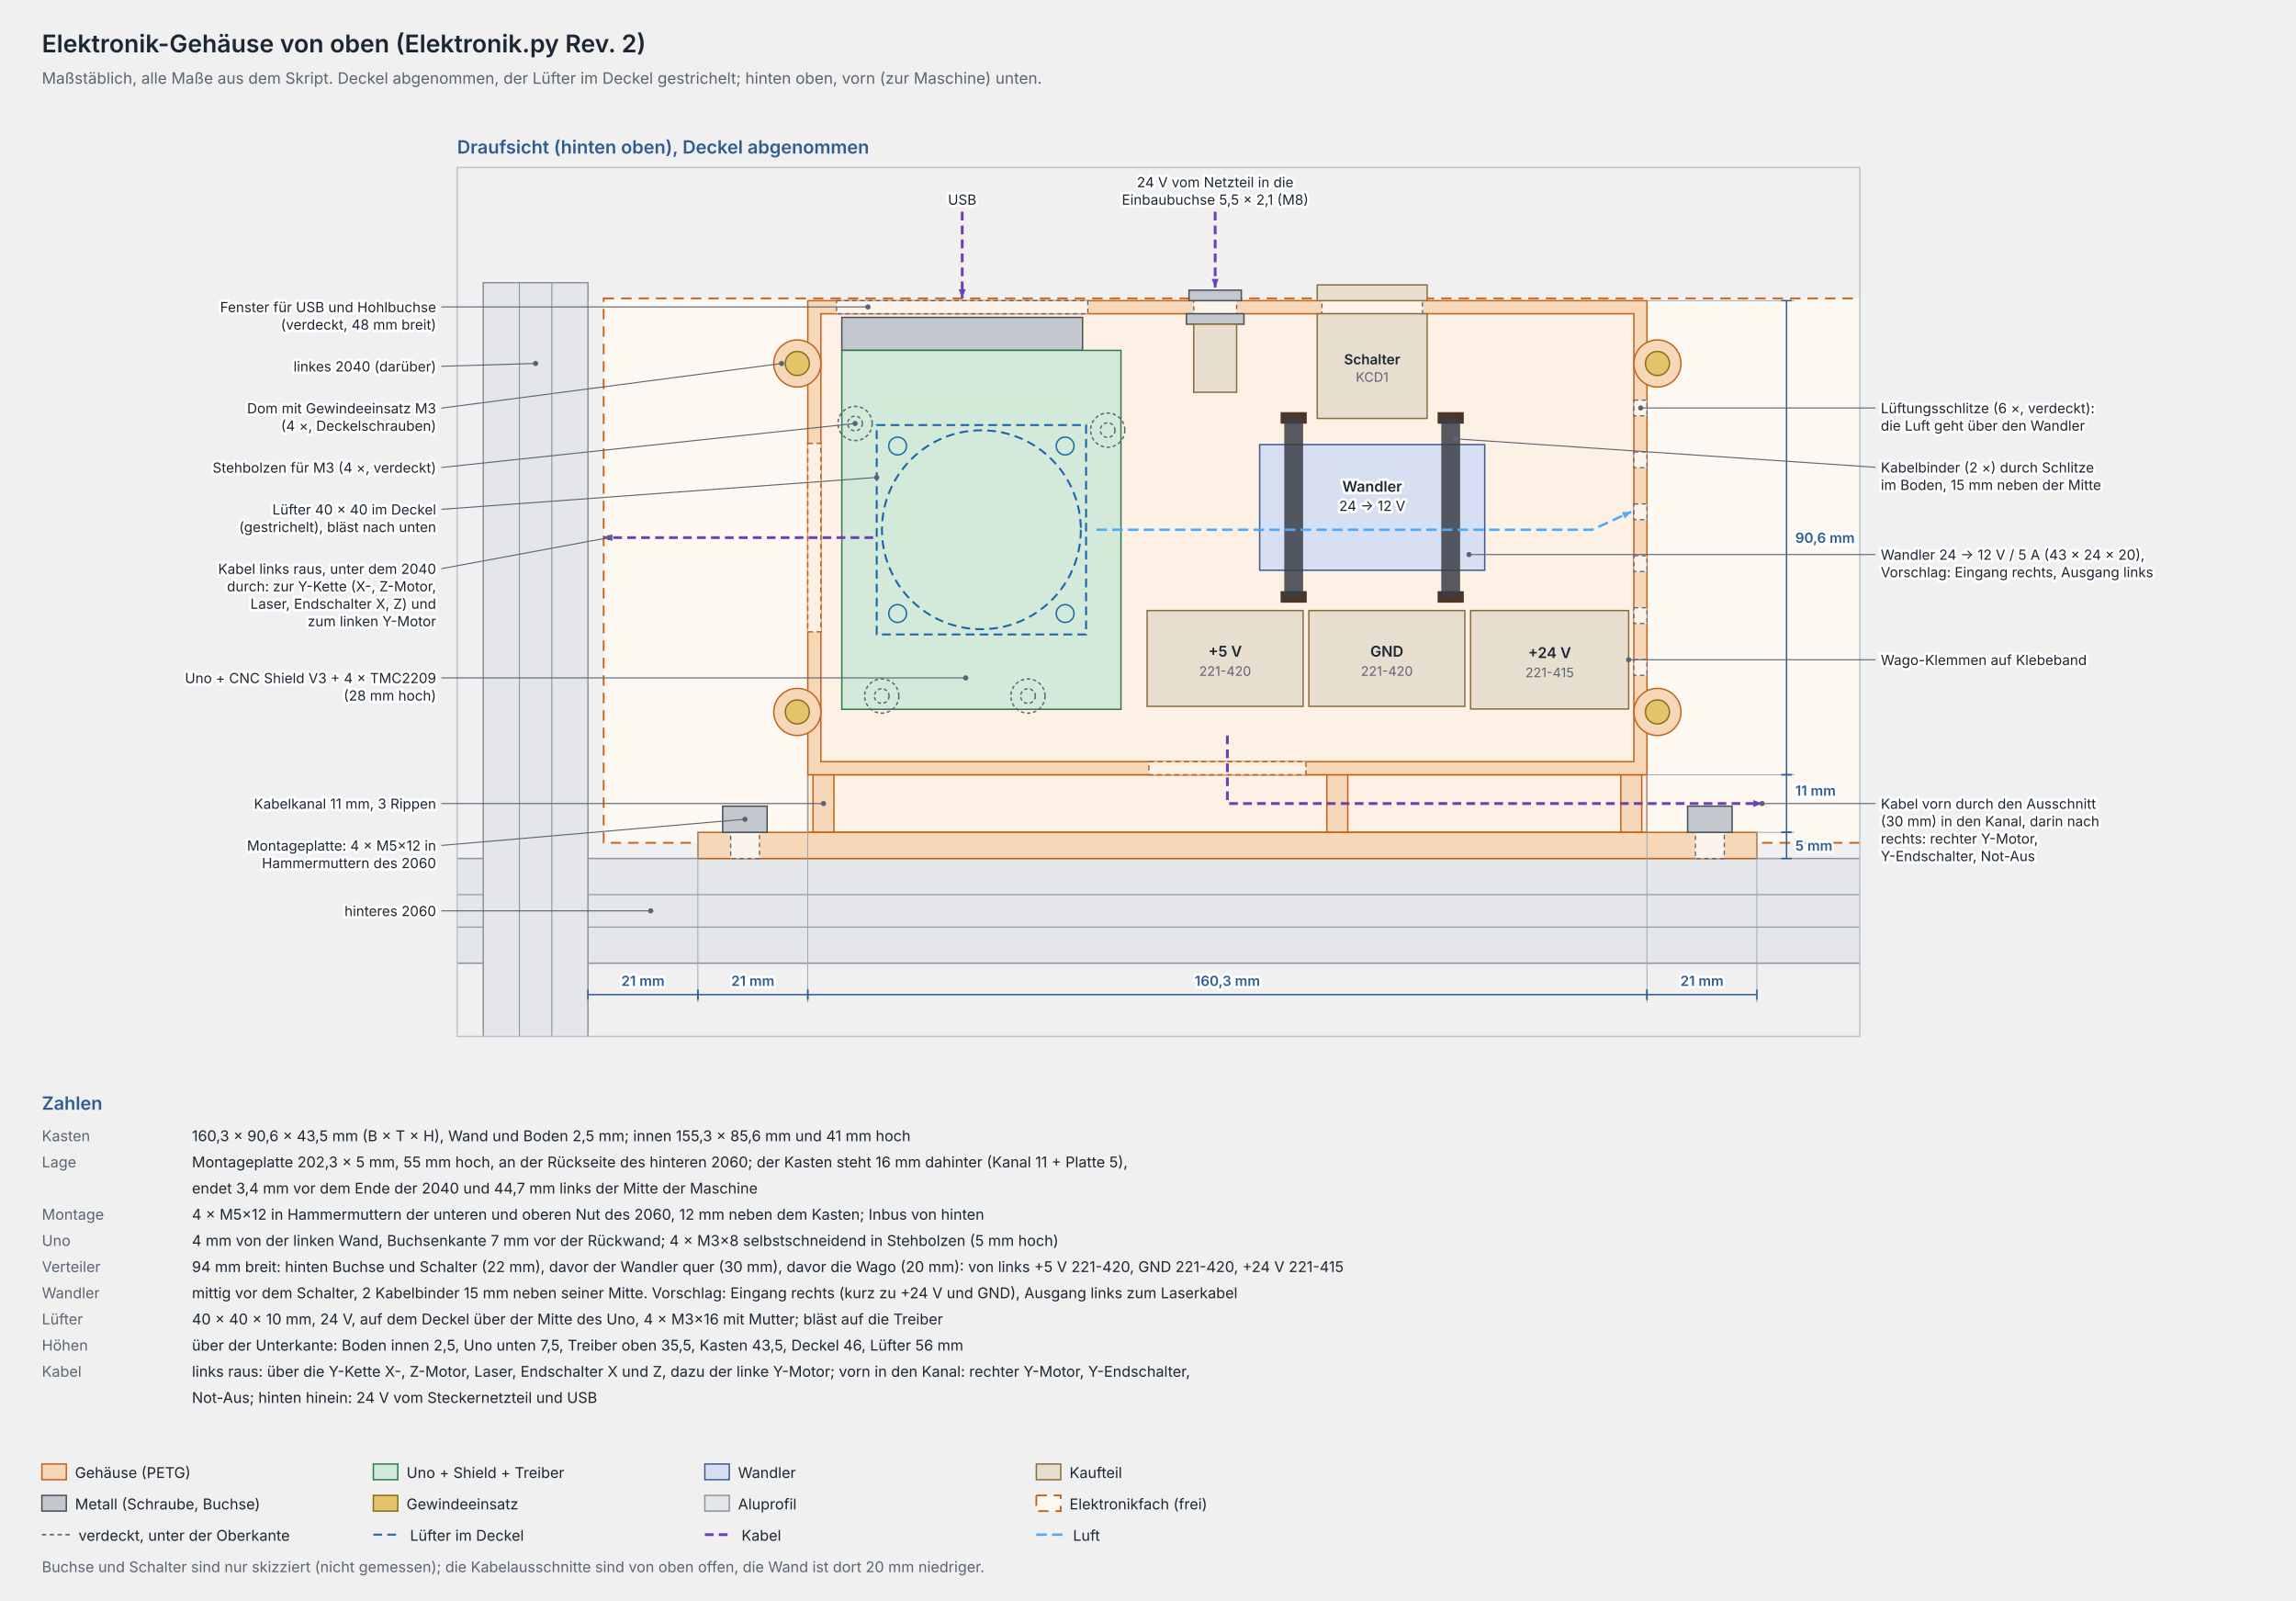
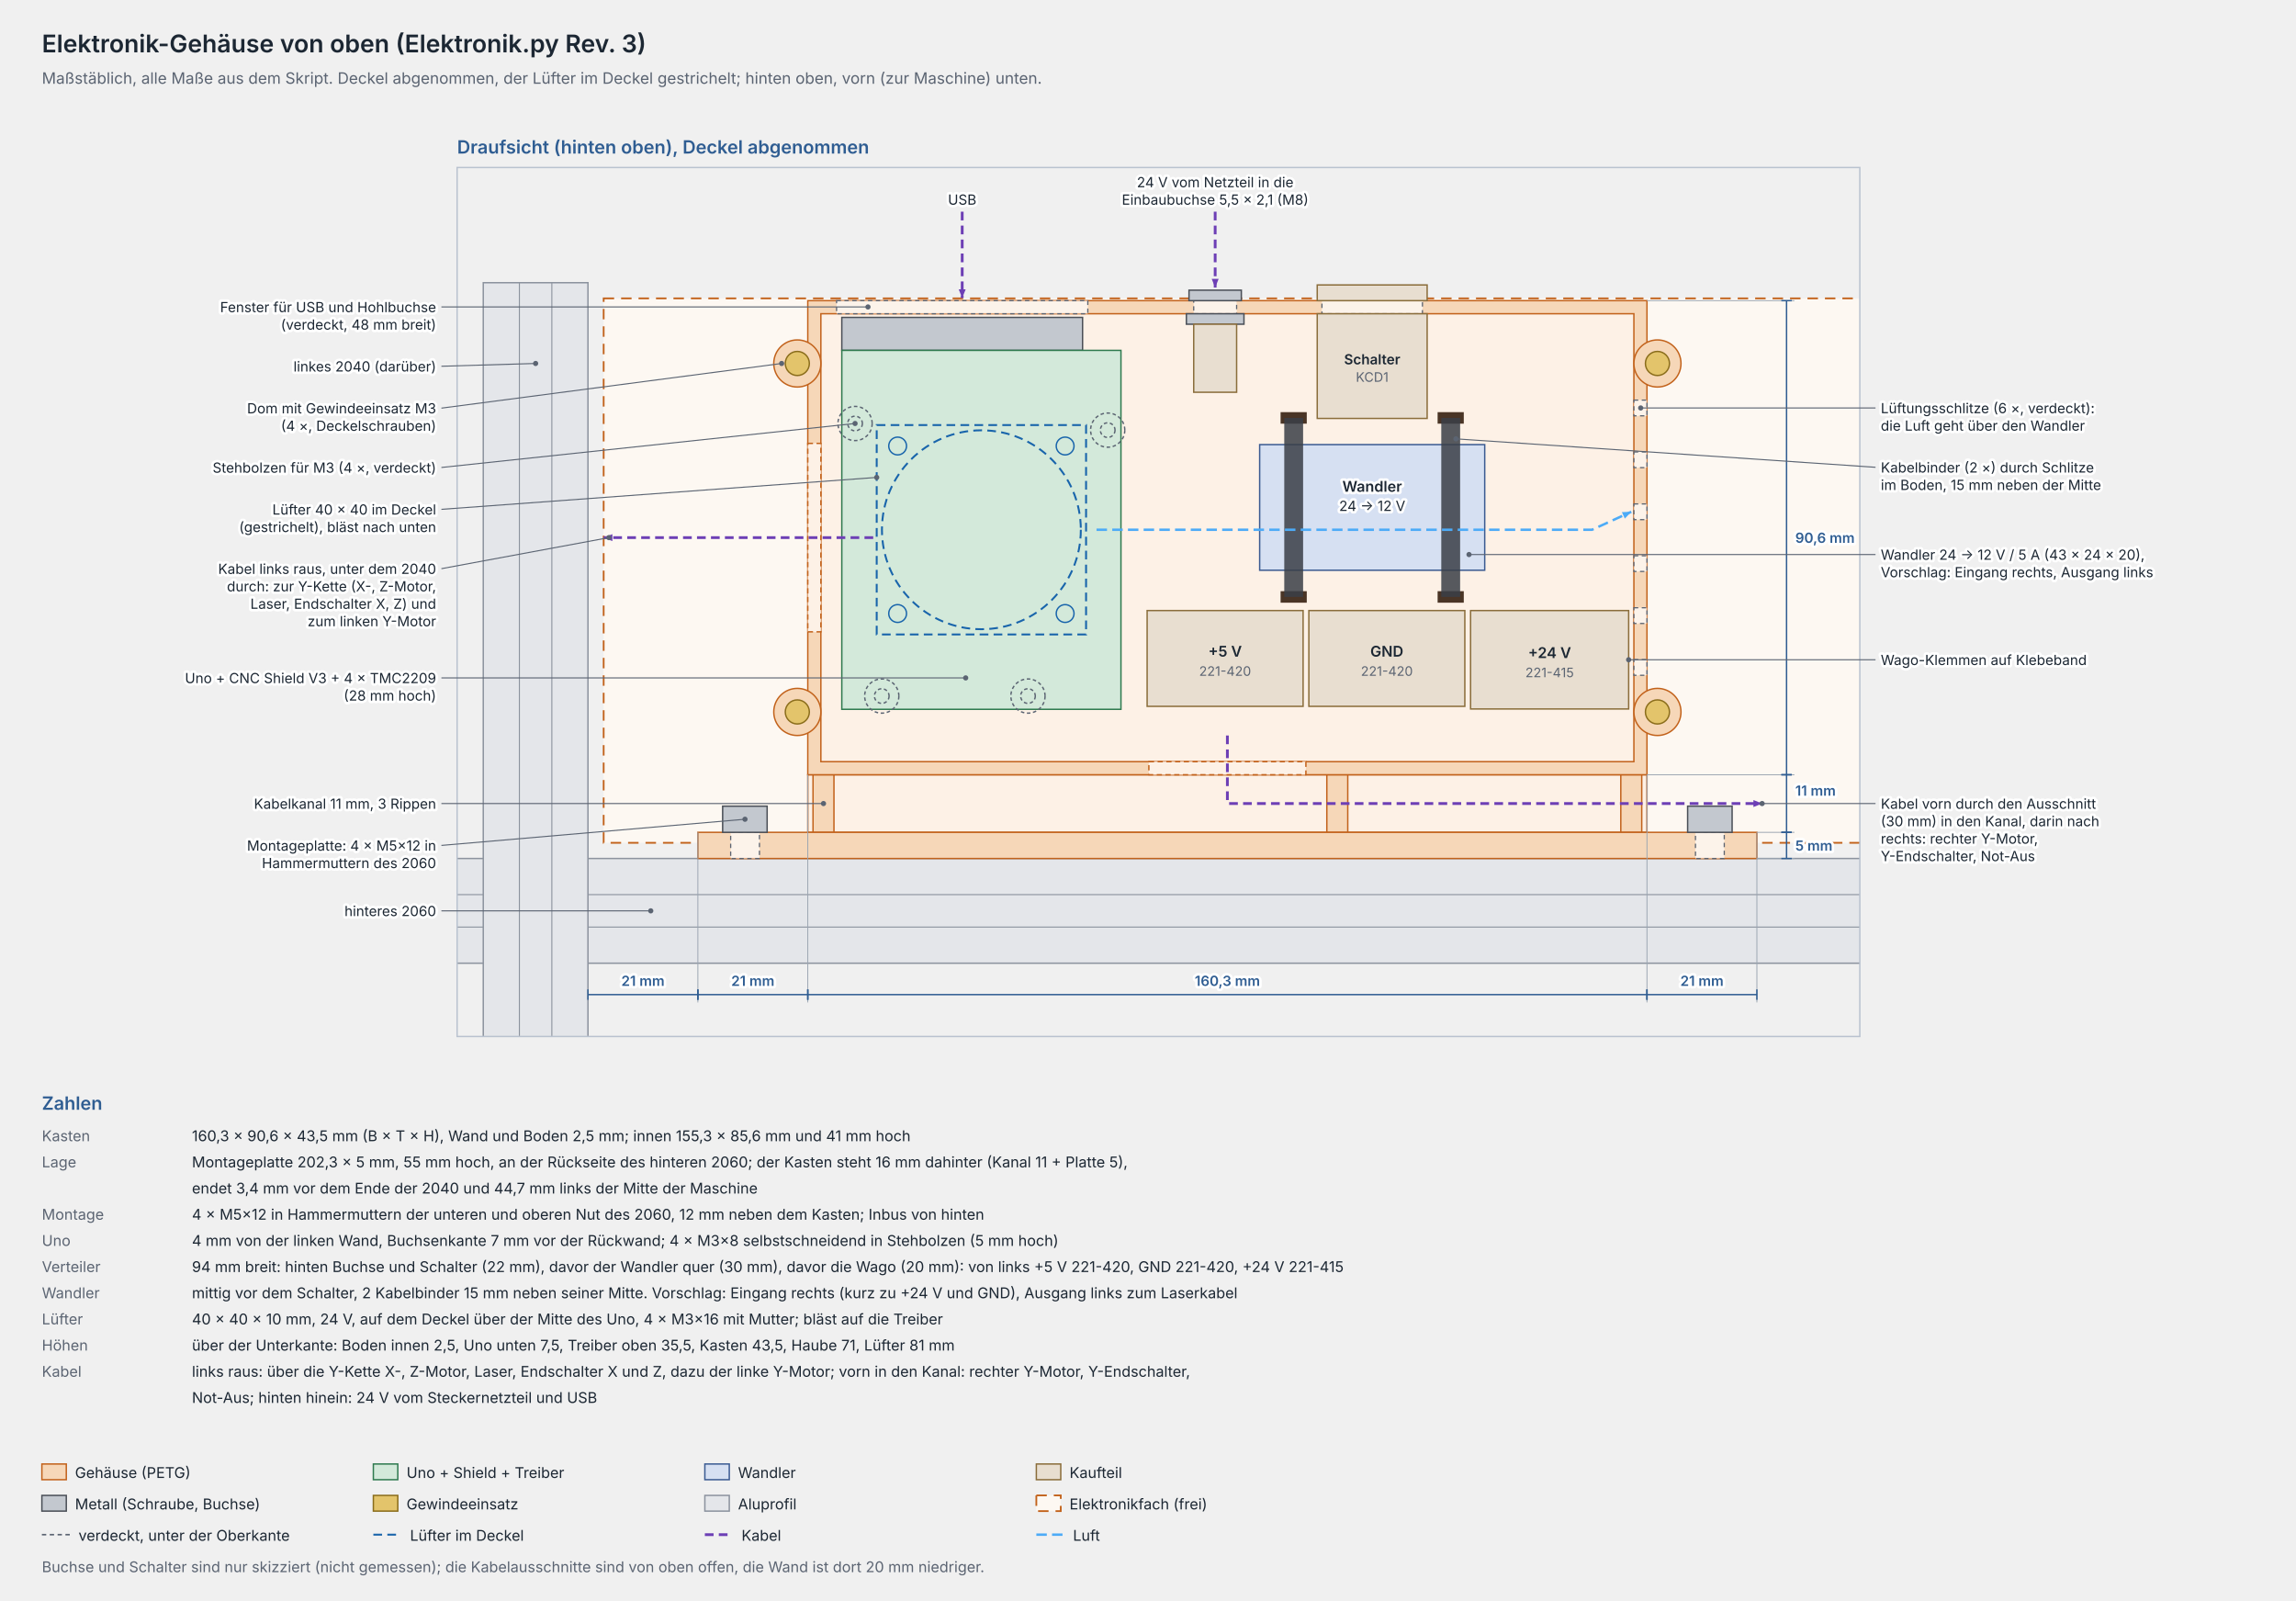
<svg xmlns="http://www.w3.org/2000/svg" width="1316" height="917" viewBox="0 0 1316 917" font-family="Inter, Helvetica, Arial, sans-serif">
-   <text x="24.0" y="30.0" font-size="14" fill="#1c2733" text-anchor="start" font-weight="600">Elektronik-Gehäuse von oben (Elektronik.py Rev. 2)</text>
+   <text x="24.0" y="30.0" font-size="14" fill="#1c2733" text-anchor="start" font-weight="600">Elektronik-Gehäuse von oben (Elektronik.py Rev. 3)</text>
  <text x="24.0" y="48.0" font-size="9" fill="#5b6472" text-anchor="start">Maßstäblich, alle Maße aus dem Skript. Deckel abgenommen, der Lüfter im Deckel gestrichelt; hinten oben, vorn (zur Maschine) unten.</text>
  <clipPath id="box">
    <rect x="262.0" y="96.0" width="804.0" height="498.0" />
  </clipPath>
  <g clip-path="url(#box)">
    <rect x="346.0" y="171.0" width="1464.0" height="312.0" fill="#fdf8f2" stroke="#c2621b" stroke-width="1.0" stroke-dasharray="6 4" />
    <rect x="247.0" y="492.0" width="834.0" height="60.0" fill="#e4e6ea" stroke="#8c939e" stroke-width="0.8" />
    <line x1="247.0" y1="512.7" x2="1081.0" y2="512.7" stroke="#8c939e" stroke-width="0.6" />
    <line x1="247.0" y1="531.3" x2="1081.0" y2="531.3" stroke="#8c939e" stroke-width="0.6" />
    <rect x="277.0" y="162.0" width="60.0" height="447.0" fill="#e4e6ea" stroke="#8c939e" stroke-width="0.8" />
    <line x1="297.7" y1="162.0" x2="297.7" y2="609.0" stroke="#8c939e" stroke-width="0.6" />
    <line x1="316.3" y1="162.0" x2="316.3" y2="609.0" stroke="#8c939e" stroke-width="0.6" />
    <rect x="463.0" y="444.0" width="481.0" height="33.0" fill="#fdf1e6" stroke="#c2621b" stroke-width="0.8" />
    <rect x="466.0" y="444.0" width="12.0" height="33.0" fill="#f6d7b8" stroke="#c2621b" stroke-width="0.8" />
    <rect x="760.5" y="444.0" width="12.0" height="33.0" fill="#f6d7b8" stroke="#c2621b" stroke-width="0.8" />
    <rect x="929.0" y="444.0" width="12.0" height="33.0" fill="#f6d7b8" stroke="#c2621b" stroke-width="0.8" />
    <rect x="400.0" y="477.0" width="607.0" height="15.0" fill="#f6d7b8" stroke="#c2621b" stroke-width="0.8" />
    <rect x="418.8" y="477.0" width="16.5" height="15.0" fill="#ffffff" stroke="#5b6472" stroke-width="0.7" fill-opacity="0.7" stroke-dasharray="2.5 2" />
    <rect x="414.2" y="462.0" width="25.5" height="15.0" fill="#c3c8cf" stroke="#4a4f57" stroke-width="0.8" />
    <rect x="971.8" y="477.0" width="16.5" height="15.0" fill="#ffffff" stroke="#5b6472" stroke-width="0.7" fill-opacity="0.7" stroke-dasharray="2.5 2" />
    <rect x="967.3" y="462.0" width="25.5" height="15.0" fill="#c3c8cf" stroke="#4a4f57" stroke-width="0.8" />
    <rect x="463.0" y="172.3" width="481.0" height="271.7" fill="#f6d7b8" stroke="#c2621b" stroke-width="0.8" />
    <rect x="470.5" y="179.8" width="466.0" height="256.7" fill="#fdf1e6" stroke="#c2621b" stroke-width="0.8" />
    <rect x="463.0" y="254.1" width="7.5" height="108.0" fill="#fdf1e6" stroke="#c2621b" stroke-width="0.8" stroke-dasharray="3 2" />
    <rect x="658.5" y="436.5" width="90.0" height="7.5" fill="#fdf1e6" stroke="#c2621b" stroke-width="0.8" stroke-dasharray="3 2" />
    <rect x="479.5" y="172.3" width="144.0" height="7.5" fill="#ffffff" stroke="#5b6472" stroke-width="0.7" fill-opacity="0.7" stroke-dasharray="2.5 2" />
    <rect x="684.2" y="172.3" width="24.6" height="7.5" fill="#ffffff" stroke="#5b6472" stroke-width="0.7" fill-opacity="0.7" stroke-dasharray="2.5 2" />
    <rect x="757.7" y="172.3" width="57.6" height="7.5" fill="#ffffff" stroke="#5b6472" stroke-width="0.7" fill-opacity="0.7" stroke-dasharray="2.5 2" />
    <rect x="936.5" y="229.3" width="7.5" height="9.0" fill="#ffffff" stroke="#5b6472" stroke-width="0.7" fill-opacity="0.7" stroke-dasharray="2.5 2" />
    <rect x="936.5" y="259.0" width="7.5" height="9.0" fill="#ffffff" stroke="#5b6472" stroke-width="0.7" fill-opacity="0.7" stroke-dasharray="2.5 2" />
    <rect x="936.5" y="288.8" width="7.5" height="9.0" fill="#ffffff" stroke="#5b6472" stroke-width="0.7" fill-opacity="0.7" stroke-dasharray="2.5 2" />
    <rect x="936.5" y="318.5" width="7.5" height="9.0" fill="#ffffff" stroke="#5b6472" stroke-width="0.7" fill-opacity="0.7" stroke-dasharray="2.5 2" />
    <rect x="936.5" y="348.3" width="7.5" height="9.0" fill="#ffffff" stroke="#5b6472" stroke-width="0.7" fill-opacity="0.7" stroke-dasharray="2.5 2" />
    <rect x="936.5" y="378.0" width="7.5" height="9.0" fill="#ffffff" stroke="#5b6472" stroke-width="0.7" fill-opacity="0.7" stroke-dasharray="2.5 2" />
    <circle cx="457.0" cy="208.3" r="13.5" fill="#f6d7b8" stroke="#c2621b" stroke-width="0.8" />
    <circle cx="457.0" cy="208.3" r="6.9" fill="#e3c46b" stroke="#8a6d1b" stroke-width="0.8" />
    <circle cx="457.0" cy="408.0" r="13.5" fill="#f6d7b8" stroke="#c2621b" stroke-width="0.8" />
    <circle cx="457.0" cy="408.0" r="6.9" fill="#e3c46b" stroke="#8a6d1b" stroke-width="0.8" />
    <circle cx="950.0" cy="208.3" r="13.5" fill="#f6d7b8" stroke="#c2621b" stroke-width="0.8" />
    <circle cx="950.0" cy="208.3" r="6.9" fill="#e3c46b" stroke="#8a6d1b" stroke-width="0.8" />
    <circle cx="950.0" cy="408.0" r="13.5" fill="#f6d7b8" stroke="#c2621b" stroke-width="0.8" />
    <circle cx="950.0" cy="408.0" r="6.9" fill="#e3c46b" stroke="#8a6d1b" stroke-width="0.8" />
    <rect x="734.0" y="236.2" width="15.0" height="6.6" fill="#4a3526" stroke="none" stroke-width="0.8" />
    <rect x="734.0" y="338.8" width="15.0" height="6.6" fill="#4a3526" stroke="none" stroke-width="0.8" />
    <rect x="824.0" y="236.2" width="15.0" height="6.6" fill="#4a3526" stroke="none" stroke-width="0.8" />
    <rect x="824.0" y="338.8" width="15.0" height="6.6" fill="#4a3526" stroke="none" stroke-width="0.8" />
    <rect x="482.5" y="181.9" width="138.0" height="18.9" fill="#c3c8cf" stroke="#4a4f57" stroke-width="0.8" />
    <rect x="482.5" y="200.8" width="160.0" height="205.7" fill="#d3e9da" stroke="#2f7a4f" stroke-width="0.8" />
    <circle cx="490.1" cy="242.7" r="9.8" fill="none" stroke="#5b6472" stroke-width="0.8" stroke-dasharray="2 1.5" />
    <circle cx="490.1" cy="242.7" r="4.2" fill="none" stroke="#5b6472" stroke-width="0.8" stroke-dasharray="2 1.5" />
    <circle cx="634.9" cy="246.5" r="9.8" fill="none" stroke="#5b6472" stroke-width="0.8" stroke-dasharray="2 1.5" />
    <circle cx="634.9" cy="246.5" r="4.2" fill="none" stroke="#5b6472" stroke-width="0.8" stroke-dasharray="2 1.5" />
    <circle cx="505.4" cy="398.9" r="9.8" fill="none" stroke="#5b6472" stroke-width="0.8" stroke-dasharray="2 1.5" />
    <circle cx="505.4" cy="398.9" r="4.2" fill="none" stroke="#5b6472" stroke-width="0.8" stroke-dasharray="2 1.5" />
    <circle cx="589.2" cy="398.9" r="9.8" fill="none" stroke="#5b6472" stroke-width="0.8" stroke-dasharray="2 1.5" />
    <circle cx="589.2" cy="398.9" r="4.2" fill="none" stroke="#5b6472" stroke-width="0.8" stroke-dasharray="2 1.5" />
    <rect x="680.0" y="179.8" width="33.0" height="6.0" fill="#c3c8cf" stroke="#4a4f57" stroke-width="0.8" />
    <rect x="684.2" y="185.8" width="24.6" height="39.0" fill="#e8ded0" stroke="#8a6d3b" stroke-width="0.8" />
    <rect x="681.5" y="166.3" width="30.0" height="6.0" fill="#c3c8cf" stroke="#4a4f57" stroke-width="0.8" />
    <rect x="755.0" y="179.8" width="63.0" height="60.0" fill="#e8ded0" stroke="#8a6d3b" stroke-width="0.8" />
    <rect x="755.0" y="163.3" width="63.0" height="9.0" fill="#e8ded0" stroke="#8a6d3b" stroke-width="0.8" />
    <rect x="722.0" y="254.8" width="129.0" height="72.0" fill="#d6e0f2" stroke="#3b5b92" stroke-width="0.8" />
    <rect x="736.1" y="239.5" width="10.8" height="102.6" fill="#3a3f47" stroke="none" stroke-width="0.8" fill-opacity="0.85" />
    <rect x="826.1" y="239.5" width="10.8" height="102.6" fill="#3a3f47" stroke="none" stroke-width="0.8" fill-opacity="0.85" />
    <rect x="657.5" y="349.9" width="89.4" height="54.9" fill="#e8ded0" stroke="#8a6d3b" stroke-width="0.8" />
    <rect x="750.2" y="349.9" width="89.4" height="54.9" fill="#e8ded0" stroke="#8a6d3b" stroke-width="0.8" />
    <rect x="842.9" y="349.9" width="90.6" height="56.4" fill="#e8ded0" stroke="#8a6d3b" stroke-width="0.8" />
    <rect x="502.5" y="243.6" width="120.0" height="120.0" fill="none" stroke="#1864ab" stroke-width="1.1" stroke-dasharray="5 3" />
    <circle cx="562.5" cy="303.6" r="57.0" fill="none" stroke="#1864ab" stroke-width="1.1" stroke-dasharray="5 3" />
    <circle cx="514.5" cy="255.6" r="5.1" fill="none" stroke="#1864ab" stroke-width="0.8" />
    <circle cx="514.5" cy="351.6" r="5.1" fill="none" stroke="#1864ab" stroke-width="0.8" />
    <circle cx="610.5" cy="255.6" r="5.1" fill="none" stroke="#1864ab" stroke-width="0.8" />
    <circle cx="610.5" cy="351.6" r="5.1" fill="none" stroke="#1864ab" stroke-width="0.8" />
    <polyline points="628.5,303.6 912.5,303.6 935.0,293.3" fill="none" stroke="#4dabf7" stroke-width="1.4" stroke-dasharray="6 3" stroke-linejoin="round" />
    <polygon points="935.0,293.3 931.3,297.2 929.6,293.5" fill="#4dabf7" />
    <polyline points="500.5,308.1 346.0,308.1" fill="none" stroke="#6d3fb5" stroke-width="1.6" stroke-dasharray="5 3" stroke-linejoin="round" />
    <polygon points="346.0,308.1 351.0,306.1 351.0,310.1" fill="#6d3fb5" />
    <polyline points="703.5,421.5 703.5,460.5 1010.0,460.5" fill="none" stroke="#6d3fb5" stroke-width="1.6" stroke-dasharray="5 3" stroke-linejoin="round" />
    <polygon points="1010.0,460.5 1005.0,462.5 1005.0,458.5" fill="#6d3fb5" />
    <polyline points="696.5,121.3 696.5,164.8" fill="none" stroke="#6d3fb5" stroke-width="1.6" stroke-dasharray="5 3" stroke-linejoin="round" />
    <polygon points="696.5,164.8 694.5,159.8 698.5,159.8" fill="#6d3fb5" />
    <polyline points="551.5,121.3 551.5,170.8" fill="none" stroke="#6d3fb5" stroke-width="1.6" stroke-dasharray="5 3" stroke-linejoin="round" />
    <polygon points="551.5,170.8 549.5,165.8 553.5,165.8" fill="#6d3fb5" />
    <text x="786.5" y="208.8" font-size="8.0" fill="#1c2733" text-anchor="middle" font-weight="600">Schalter</text>
    <text x="786.5" y="218.8" font-size="7.5" fill="#5b6472" text-anchor="middle">KCD1</text>
    <text x="786.5" y="281.8" font-size="8.5" fill="#1c2733" text-anchor="middle" font-weight="600" stroke="#ffffff" stroke-width="3" stroke-linejoin="round" paint-order="stroke">Wandler</text>
    <text x="786.5" y="292.8" font-size="8.0" fill="#1c2733" text-anchor="middle" stroke="#ffffff" stroke-width="3" stroke-linejoin="round" paint-order="stroke">24 → 12 V</text>
    <text x="702.2" y="376.3" font-size="8.5" fill="#1c2733" text-anchor="middle" font-weight="600">+5 V</text>
    <text x="702.2" y="387.3" font-size="7.5" fill="#5b6472" text-anchor="middle">221-420</text>
    <text x="794.9" y="376.3" font-size="8.5" fill="#1c2733" text-anchor="middle" font-weight="600">GND</text>
    <text x="794.9" y="387.3" font-size="7.5" fill="#5b6472" text-anchor="middle">221-420</text>
    <text x="888.2" y="377.1" font-size="8.5" fill="#1c2733" text-anchor="middle" font-weight="600">+24 V</text>
    <text x="888.2" y="388.1" font-size="7.5" fill="#5b6472" text-anchor="middle">221-415</text>
  </g>
  <rect x="262.0" y="96.0" width="804.0" height="498.0" fill="none" stroke="#b9c2cf" stroke-width="0.8" />
  <text x="262.0" y="88.0" font-size="10.5" fill="#2f5d92" text-anchor="start" font-weight="600">Draufsicht (hinten oben), Deckel abgenommen</text>
  <line x1="400.0" y1="477.0" x2="400.0" y2="574.5" stroke="#9aa4b1" stroke-width="0.5" />
  <line x1="463.0" y1="444.0" x2="463.0" y2="574.5" stroke="#9aa4b1" stroke-width="0.5" />
  <line x1="944.0" y1="444.0" x2="944.0" y2="574.5" stroke="#9aa4b1" stroke-width="0.5" />
  <line x1="1007.0" y1="477.0" x2="1007.0" y2="574.5" stroke="#9aa4b1" stroke-width="0.5" />
  <line x1="337.0" y1="570.0" x2="400.0" y2="570.0" stroke="#2f5d92" stroke-width="0.8" />
  <line x1="337.0" y1="567.0" x2="337.0" y2="573.0" stroke="#2f5d92" stroke-width="0.8" />
  <line x1="400.0" y1="567.0" x2="400.0" y2="573.0" stroke="#2f5d92" stroke-width="0.8" />
  <text x="368.5" y="565.0" font-size="8.0" fill="#2f5d92" text-anchor="middle" font-weight="600" stroke="#ffffff" stroke-width="3" stroke-linejoin="round" paint-order="stroke">21 mm</text>
  <line x1="400.0" y1="570.0" x2="463.0" y2="570.0" stroke="#2f5d92" stroke-width="0.8" />
  <line x1="400.0" y1="567.0" x2="400.0" y2="573.0" stroke="#2f5d92" stroke-width="0.8" />
  <line x1="463.0" y1="567.0" x2="463.0" y2="573.0" stroke="#2f5d92" stroke-width="0.8" />
  <text x="431.5" y="565.0" font-size="8.0" fill="#2f5d92" text-anchor="middle" font-weight="600" stroke="#ffffff" stroke-width="3" stroke-linejoin="round" paint-order="stroke">21 mm</text>
  <line x1="463.0" y1="570.0" x2="944.0" y2="570.0" stroke="#2f5d92" stroke-width="0.8" />
  <line x1="463.0" y1="567.0" x2="463.0" y2="573.0" stroke="#2f5d92" stroke-width="0.8" />
  <line x1="944.0" y1="567.0" x2="944.0" y2="573.0" stroke="#2f5d92" stroke-width="0.8" />
  <text x="703.5" y="565.0" font-size="8.0" fill="#2f5d92" text-anchor="middle" font-weight="600" stroke="#ffffff" stroke-width="3" stroke-linejoin="round" paint-order="stroke">160,3 mm</text>
  <line x1="944.0" y1="570.0" x2="1007.0" y2="570.0" stroke="#2f5d92" stroke-width="0.8" />
  <line x1="944.0" y1="567.0" x2="944.0" y2="573.0" stroke="#2f5d92" stroke-width="0.8" />
  <line x1="1007.0" y1="567.0" x2="1007.0" y2="573.0" stroke="#2f5d92" stroke-width="0.8" />
  <text x="975.5" y="565.0" font-size="8.0" fill="#2f5d92" text-anchor="middle" font-weight="600" stroke="#ffffff" stroke-width="3" stroke-linejoin="round" paint-order="stroke">21 mm</text>
  <line x1="944.0" y1="172.3" x2="1028.5" y2="172.3" stroke="#9aa4b1" stroke-width="0.5" />
  <line x1="944.0" y1="444.0" x2="1028.5" y2="444.0" stroke="#9aa4b1" stroke-width="0.5" />
  <line x1="1007.0" y1="477.0" x2="1028.5" y2="477.0" stroke="#9aa4b1" stroke-width="0.5" />
  <line x1="1007.0" y1="492.0" x2="1028.5" y2="492.0" stroke="#9aa4b1" stroke-width="0.5" />
  <line x1="1024.0" y1="172.3" x2="1024.0" y2="444.0" stroke="#2f5d92" stroke-width="0.8" />
  <line x1="1021.0" y1="172.3" x2="1027.0" y2="172.3" stroke="#2f5d92" stroke-width="0.8" />
  <line x1="1021.0" y1="444.0" x2="1027.0" y2="444.0" stroke="#2f5d92" stroke-width="0.8" />
  <text x="1029.0" y="311.1" font-size="8.0" fill="#2f5d92" text-anchor="start" font-weight="600" stroke="#ffffff" stroke-width="3" stroke-linejoin="round" paint-order="stroke">90,6 mm</text>
  <line x1="1024.0" y1="444.0" x2="1024.0" y2="477.0" stroke="#2f5d92" stroke-width="0.8" />
  <line x1="1021.0" y1="444.0" x2="1027.0" y2="444.0" stroke="#2f5d92" stroke-width="0.8" />
  <line x1="1021.0" y1="477.0" x2="1027.0" y2="477.0" stroke="#2f5d92" stroke-width="0.8" />
  <text x="1029.0" y="456.0" font-size="8.0" fill="#2f5d92" text-anchor="start" font-weight="600" stroke="#ffffff" stroke-width="3" stroke-linejoin="round" paint-order="stroke">11 mm</text>
  <line x1="1024.0" y1="477.0" x2="1024.0" y2="492.0" stroke="#2f5d92" stroke-width="0.8" />
  <line x1="1021.0" y1="477.0" x2="1027.0" y2="477.0" stroke="#2f5d92" stroke-width="0.8" />
  <line x1="1021.0" y1="492.0" x2="1027.0" y2="492.0" stroke="#2f5d92" stroke-width="0.8" />
  <text x="1029.0" y="487.5" font-size="8.0" fill="#2f5d92" text-anchor="start" font-weight="600" stroke="#ffffff" stroke-width="3" stroke-linejoin="round" paint-order="stroke">5 mm</text>
  <text x="696.5" y="107.3" font-size="8.0" fill="#1c2733" text-anchor="middle" stroke="#ffffff" stroke-width="3" stroke-linejoin="round" paint-order="stroke">24 V vom Netzteil in die</text>
  <text x="696.5" y="117.3" font-size="8.0" fill="#1c2733" text-anchor="middle" stroke="#ffffff" stroke-width="3" stroke-linejoin="round" paint-order="stroke">Einbaubuchse 5,5 × 2,1 (M8)</text>
  <text x="551.5" y="117.3" font-size="8.0" fill="#1c2733" text-anchor="middle" stroke="#ffffff" stroke-width="3" stroke-linejoin="round" paint-order="stroke">USB</text>
  <line x1="497.5" y1="175.9" x2="253.0" y2="175.9" stroke="#5b6472" stroke-width="0.6" />
  <circle cx="497.5" cy="175.9" r="1.5" fill="#5b6472" />
  <text x="250.0" y="178.9" font-size="8.0" fill="#1c2733" text-anchor="end" stroke="#ffffff" stroke-width="3" stroke-linejoin="round" paint-order="stroke">Fenster für USB und Hohlbuchse</text>
  <text x="250.0" y="188.9" font-size="8.0" fill="#1c2733" text-anchor="end" stroke="#ffffff" stroke-width="3" stroke-linejoin="round" paint-order="stroke">(verdeckt, 48 mm breit)</text>
  <line x1="307.0" y1="208.3" x2="253.0" y2="209.9" stroke="#5b6472" stroke-width="0.6" />
  <circle cx="307.0" cy="208.3" r="1.5" fill="#5b6472" />
  <text x="250.0" y="212.9" font-size="8.0" fill="#1c2733" text-anchor="end" stroke="#ffffff" stroke-width="3" stroke-linejoin="round" paint-order="stroke">linkes 2040 (darüber)</text>
  <line x1="448.0" y1="208.3" x2="253.0" y2="233.9" stroke="#5b6472" stroke-width="0.6" />
  <circle cx="448.0" cy="208.3" r="1.5" fill="#5b6472" />
  <text x="250.0" y="236.9" font-size="8.0" fill="#1c2733" text-anchor="end" stroke="#ffffff" stroke-width="3" stroke-linejoin="round" paint-order="stroke">Dom mit Gewindeeinsatz M3</text>
  <text x="250.0" y="246.9" font-size="8.0" fill="#1c2733" text-anchor="end" stroke="#ffffff" stroke-width="3" stroke-linejoin="round" paint-order="stroke">(4 ×, Deckelschrauben)</text>
  <line x1="490.1" y1="242.7" x2="253.0" y2="267.9" stroke="#5b6472" stroke-width="0.6" />
  <circle cx="490.1" cy="242.7" r="1.5" fill="#5b6472" />
  <text x="250.0" y="270.9" font-size="8.0" fill="#1c2733" text-anchor="end" stroke="#ffffff" stroke-width="3" stroke-linejoin="round" paint-order="stroke">Stehbolzen für M3 (4 ×, verdeckt)</text>
  <line x1="502.5" y1="273.6" x2="253.0" y2="291.9" stroke="#5b6472" stroke-width="0.6" />
  <circle cx="502.5" cy="273.6" r="1.5" fill="#5b6472" />
  <text x="250.0" y="294.9" font-size="8.0" fill="#1c2733" text-anchor="end" stroke="#ffffff" stroke-width="3" stroke-linejoin="round" paint-order="stroke">Lüfter 40 × 40 im Deckel</text>
  <text x="250.0" y="304.9" font-size="8.0" fill="#1c2733" text-anchor="end" stroke="#ffffff" stroke-width="3" stroke-linejoin="round" paint-order="stroke">(gestrichelt), bläst nach unten</text>
  <line x1="349.0" y1="308.1" x2="253.0" y2="325.9" stroke="#5b6472" stroke-width="0.6" />
  <circle cx="349.0" cy="308.1" r="1.5" fill="#5b6472" />
  <text x="250.0" y="328.9" font-size="8.0" fill="#1c2733" text-anchor="end" stroke="#ffffff" stroke-width="3" stroke-linejoin="round" paint-order="stroke">Kabel links raus, unter dem 2040</text>
  <text x="250.0" y="338.9" font-size="8.0" fill="#1c2733" text-anchor="end" stroke="#ffffff" stroke-width="3" stroke-linejoin="round" paint-order="stroke">durch: zur Y-Kette (X-, Z-Motor,</text>
  <text x="250.0" y="348.9" font-size="8.0" fill="#1c2733" text-anchor="end" stroke="#ffffff" stroke-width="3" stroke-linejoin="round" paint-order="stroke">Laser, Endschalter X, Z) und</text>
  <text x="250.0" y="358.9" font-size="8.0" fill="#1c2733" text-anchor="end" stroke="#ffffff" stroke-width="3" stroke-linejoin="round" paint-order="stroke">zum linken Y-Motor</text>
  <line x1="553.5" y1="388.5" x2="253.0" y2="388.5" stroke="#5b6472" stroke-width="0.6" />
  <circle cx="553.5" cy="388.5" r="1.5" fill="#5b6472" />
  <text x="250.0" y="391.5" font-size="8.0" fill="#1c2733" text-anchor="end" stroke="#ffffff" stroke-width="3" stroke-linejoin="round" paint-order="stroke">Uno + CNC Shield V3 + 4 × TMC2209</text>
  <text x="250.0" y="401.5" font-size="8.0" fill="#1c2733" text-anchor="end" stroke="#ffffff" stroke-width="3" stroke-linejoin="round" paint-order="stroke">(28 mm hoch)</text>
  <line x1="472.0" y1="460.5" x2="253.0" y2="460.5" stroke="#5b6472" stroke-width="0.6" />
  <circle cx="472.0" cy="460.5" r="1.5" fill="#5b6472" />
  <text x="250.0" y="463.5" font-size="8.0" fill="#1c2733" text-anchor="end" stroke="#ffffff" stroke-width="3" stroke-linejoin="round" paint-order="stroke">Kabelkanal 11 mm, 3 Rippen</text>
  <line x1="427.0" y1="469.5" x2="253.0" y2="484.5" stroke="#5b6472" stroke-width="0.6" />
  <circle cx="427.0" cy="469.5" r="1.5" fill="#5b6472" />
  <text x="250.0" y="487.5" font-size="8.0" fill="#1c2733" text-anchor="end" stroke="#ffffff" stroke-width="3" stroke-linejoin="round" paint-order="stroke">Montageplatte: 4 × M5×12 in</text>
  <text x="250.0" y="497.5" font-size="8.0" fill="#1c2733" text-anchor="end" stroke="#ffffff" stroke-width="3" stroke-linejoin="round" paint-order="stroke">Hammermuttern des 2060</text>
  <line x1="373.0" y1="522.0" x2="253.0" y2="522.0" stroke="#5b6472" stroke-width="0.6" />
  <circle cx="373.0" cy="522.0" r="1.5" fill="#5b6472" />
  <text x="250.0" y="525.0" font-size="8.0" fill="#1c2733" text-anchor="end" stroke="#ffffff" stroke-width="3" stroke-linejoin="round" paint-order="stroke">hinteres 2060</text>
  <line x1="940.4" y1="233.8" x2="1075.0" y2="233.8" stroke="#5b6472" stroke-width="0.6" />
  <circle cx="940.4" cy="233.8" r="1.5" fill="#5b6472" />
  <text x="1078.0" y="236.8" font-size="8.0" fill="#1c2733" text-anchor="start" stroke="#ffffff" stroke-width="3" stroke-linejoin="round" paint-order="stroke">Lüftungsschlitze (6 ×, verdeckt):</text>
  <text x="1078.0" y="246.8" font-size="8.0" fill="#1c2733" text-anchor="start" stroke="#ffffff" stroke-width="3" stroke-linejoin="round" paint-order="stroke">die Luft geht über den Wandler</text>
  <line x1="834.5" y1="251.5" x2="1075.0" y2="267.8" stroke="#5b6472" stroke-width="0.6" />
  <circle cx="834.5" cy="251.5" r="1.5" fill="#5b6472" />
  <text x="1078.0" y="270.8" font-size="8.0" fill="#1c2733" text-anchor="start" stroke="#ffffff" stroke-width="3" stroke-linejoin="round" paint-order="stroke">Kabelbinder (2 ×) durch Schlitze</text>
  <text x="1078.0" y="280.8" font-size="8.0" fill="#1c2733" text-anchor="start" stroke="#ffffff" stroke-width="3" stroke-linejoin="round" paint-order="stroke">im Boden, 15 mm neben der Mitte</text>
  <line x1="842.0" y1="317.8" x2="1075.0" y2="317.8" stroke="#5b6472" stroke-width="0.6" />
  <circle cx="842.0" cy="317.8" r="1.5" fill="#5b6472" />
  <text x="1078.0" y="320.8" font-size="8.0" fill="#1c2733" text-anchor="start" stroke="#ffffff" stroke-width="3" stroke-linejoin="round" paint-order="stroke">Wandler 24 → 12 V / 5 A (43 × 24 × 20),</text>
  <text x="1078.0" y="330.8" font-size="8.0" fill="#1c2733" text-anchor="start" stroke="#ffffff" stroke-width="3" stroke-linejoin="round" paint-order="stroke">Vorschlag: Eingang rechts, Ausgang links</text>
  <line x1="933.5" y1="378.1" x2="1075.0" y2="378.1" stroke="#5b6472" stroke-width="0.6" />
  <circle cx="933.5" cy="378.1" r="1.5" fill="#5b6472" />
  <text x="1078.0" y="381.1" font-size="8.0" fill="#1c2733" text-anchor="start" stroke="#ffffff" stroke-width="3" stroke-linejoin="round" paint-order="stroke">Wago-Klemmen auf Klebeband</text>
  <line x1="1010.0" y1="460.5" x2="1075.0" y2="460.5" stroke="#5b6472" stroke-width="0.6" />
  <circle cx="1010.0" cy="460.5" r="1.5" fill="#5b6472" />
  <text x="1078.0" y="463.5" font-size="8.0" fill="#1c2733" text-anchor="start" stroke="#ffffff" stroke-width="3" stroke-linejoin="round" paint-order="stroke">Kabel vorn durch den Ausschnitt</text>
  <text x="1078.0" y="473.5" font-size="8.0" fill="#1c2733" text-anchor="start" stroke="#ffffff" stroke-width="3" stroke-linejoin="round" paint-order="stroke">(30 mm) in den Kanal, darin nach</text>
  <text x="1078.0" y="483.5" font-size="8.0" fill="#1c2733" text-anchor="start" stroke="#ffffff" stroke-width="3" stroke-linejoin="round" paint-order="stroke">rechts: rechter Y-Motor,</text>
  <text x="1078.0" y="493.5" font-size="8.0" fill="#1c2733" text-anchor="start" stroke="#ffffff" stroke-width="3" stroke-linejoin="round" paint-order="stroke">Y-Endschalter, Not-Aus</text>
  <text x="24.0" y="636.0" font-size="10.5" fill="#2f5d92" text-anchor="start" font-weight="600">Zahlen</text>
  <text x="24.0" y="654.0" font-size="8.5" fill="#5b6472" text-anchor="start">Kasten</text>
  <text x="110.0" y="654.0" font-size="8.5" fill="#1c2733" text-anchor="start">160,3 × 90,6 × 43,5 mm (B × T × H), Wand und Boden 2,5 mm; innen 155,3 × 85,6 mm und 41 mm hoch</text>
  <text x="24.0" y="669.0" font-size="8.5" fill="#5b6472" text-anchor="start">Lage</text>
  <text x="110.0" y="669.0" font-size="8.5" fill="#1c2733" text-anchor="start">Montageplatte 202,3 × 5 mm, 55 mm hoch, an der Rückseite des hinteren 2060; der Kasten steht 16 mm dahinter (Kanal 11 + Platte 5),</text>
  <text x="24.0" y="684.0" font-size="8.5" fill="#5b6472" text-anchor="start" />
  <text x="110.0" y="684.0" font-size="8.5" fill="#1c2733" text-anchor="start">endet 3,4 mm vor dem Ende der 2040 und 44,7 mm links der Mitte der Maschine</text>
  <text x="24.0" y="699.0" font-size="8.5" fill="#5b6472" text-anchor="start">Montage</text>
  <text x="110.0" y="699.0" font-size="8.5" fill="#1c2733" text-anchor="start">4 × M5×12 in Hammermuttern der unteren und oberen Nut des 2060, 12 mm neben dem Kasten; Inbus von hinten</text>
  <text x="24.0" y="714.0" font-size="8.5" fill="#5b6472" text-anchor="start">Uno</text>
  <text x="110.0" y="714.0" font-size="8.5" fill="#1c2733" text-anchor="start">4 mm von der linken Wand, Buchsenkante 7 mm vor der Rückwand; 4 × M3×8 selbstschneidend in Stehbolzen (5 mm hoch)</text>
  <text x="24.0" y="729.0" font-size="8.5" fill="#5b6472" text-anchor="start">Verteiler</text>
  <text x="110.0" y="729.0" font-size="8.5" fill="#1c2733" text-anchor="start">94 mm breit: hinten Buchse und Schalter (22 mm), davor der Wandler quer (30 mm), davor die Wago (20 mm): von links +5 V 221-420, GND 221-420, +24 V 221-415</text>
  <text x="24.0" y="744.0" font-size="8.5" fill="#5b6472" text-anchor="start">Wandler</text>
  <text x="110.0" y="744.0" font-size="8.5" fill="#1c2733" text-anchor="start">mittig vor dem Schalter, 2 Kabelbinder 15 mm neben seiner Mitte. Vorschlag: Eingang rechts (kurz zu +24 V und GND), Ausgang links zum Laserkabel</text>
  <text x="24.0" y="759.0" font-size="8.5" fill="#5b6472" text-anchor="start">Lüfter</text>
  <text x="110.0" y="759.0" font-size="8.5" fill="#1c2733" text-anchor="start">40 × 40 × 10 mm, 24 V, auf dem Deckel über der Mitte des Uno, 4 × M3×16 mit Mutter; bläst auf die Treiber</text>
  <text x="24.0" y="774.0" font-size="8.5" fill="#5b6472" text-anchor="start">Höhen</text>
-   <text x="110.0" y="774.0" font-size="8.5" fill="#1c2733" text-anchor="start">über der Unterkante: Boden innen 2,5, Uno unten 7,5, Treiber oben 35,5, Kasten 43,5, Deckel 46, Lüfter 56 mm</text>
+   <text x="110.0" y="774.0" font-size="8.5" fill="#1c2733" text-anchor="start">über der Unterkante: Boden innen 2,5, Uno unten 7,5, Treiber oben 35,5, Kasten 43,5, Haube 71, Lüfter 81 mm</text>
  <text x="24.0" y="789.0" font-size="8.5" fill="#5b6472" text-anchor="start">Kabel</text>
  <text x="110.0" y="789.0" font-size="8.5" fill="#1c2733" text-anchor="start">links raus: über die Y-Kette X-, Z-Motor, Laser, Endschalter X und Z, dazu der linke Y-Motor; vorn in den Kanal: rechter Y-Motor, Y-Endschalter,</text>
  <text x="24.0" y="804.0" font-size="8.5" fill="#5b6472" text-anchor="start" />
  <text x="110.0" y="804.0" font-size="8.5" fill="#1c2733" text-anchor="start">Not-Aus; hinten hinein: 24 V vom Steckernetzteil und USB</text>
  <rect x="24.0" y="839.0" width="14.0" height="9.0" fill="#f6d7b8" stroke="#c2621b" stroke-width="0.8" />
  <text x="43.0" y="847.0" font-size="8.5" fill="#1c2733" text-anchor="start">Gehäuse (PETG)</text>
  <rect x="214.0" y="839.0" width="14.0" height="9.0" fill="#d3e9da" stroke="#2f7a4f" stroke-width="0.8" />
  <text x="233.0" y="847.0" font-size="8.5" fill="#1c2733" text-anchor="start">Uno + Shield + Treiber</text>
  <rect x="404.0" y="839.0" width="14.0" height="9.0" fill="#d6e0f2" stroke="#3b5b92" stroke-width="0.8" />
  <text x="423.0" y="847.0" font-size="8.5" fill="#1c2733" text-anchor="start">Wandler</text>
  <rect x="594.0" y="839.0" width="14.0" height="9.0" fill="#e8ded0" stroke="#8a6d3b" stroke-width="0.8" />
  <text x="613.0" y="847.0" font-size="8.5" fill="#1c2733" text-anchor="start">Kaufteil</text>
  <rect x="24.0" y="857.0" width="14.0" height="9.0" fill="#c3c8cf" stroke="#4a4f57" stroke-width="0.8" />
  <text x="43.0" y="865.0" font-size="8.5" fill="#1c2733" text-anchor="start">Metall (Schraube, Buchse)</text>
  <rect x="214.0" y="857.0" width="14.0" height="9.0" fill="#e3c46b" stroke="#8a6d1b" stroke-width="0.8" />
  <text x="233.0" y="865.0" font-size="8.5" fill="#1c2733" text-anchor="start">Gewindeeinsatz</text>
  <rect x="404.0" y="857.0" width="14.0" height="9.0" fill="#e4e6ea" stroke="#8c939e" stroke-width="0.8" />
  <text x="423.0" y="865.0" font-size="8.5" fill="#1c2733" text-anchor="start">Aluprofil</text>
  <rect x="594.0" y="857.0" width="14.0" height="9.0" fill="#fdf8f2" stroke="#c2621b" stroke-width="1.0" stroke-dasharray="6 4" />
  <text x="613.0" y="865.0" font-size="8.5" fill="#1c2733" text-anchor="start">Elektronikfach (frei)</text>
  <line x1="24.0" y1="879.5" x2="40.0" y2="879.5" stroke="#5b6472" stroke-width="0.9" stroke-dasharray="2.5 2" />
  <text x="45.0" y="883.0" font-size="8.5" fill="#1c2733" text-anchor="start">verdeckt, unter der Oberkante</text>
  <line x1="214.0" y1="879.5" x2="230.0" y2="879.5" stroke="#1864ab" stroke-width="1.1" stroke-dasharray="5 3" />
  <text x="235.0" y="883.0" font-size="8.5" fill="#1c2733" text-anchor="start">Lüfter im Deckel</text>
  <line x1="404.0" y1="879.5" x2="420.0" y2="879.5" stroke="#6d3fb5" stroke-width="1.6" stroke-dasharray="5 3" />
  <text x="425.0" y="883.0" font-size="8.5" fill="#1c2733" text-anchor="start">Kabel</text>
  <line x1="594.0" y1="879.5" x2="610.0" y2="879.5" stroke="#4dabf7" stroke-width="1.4" stroke-dasharray="6 3" />
  <text x="615.0" y="883.0" font-size="8.5" fill="#1c2733" text-anchor="start">Luft</text>
  <text x="24.0" y="901.0" font-size="8.5" fill="#5b6472" text-anchor="start">Buchse und Schalter sind nur skizziert (nicht gemessen); die Kabelausschnitte sind von oben offen, die Wand ist dort 20 mm niedriger.</text>
</svg>
